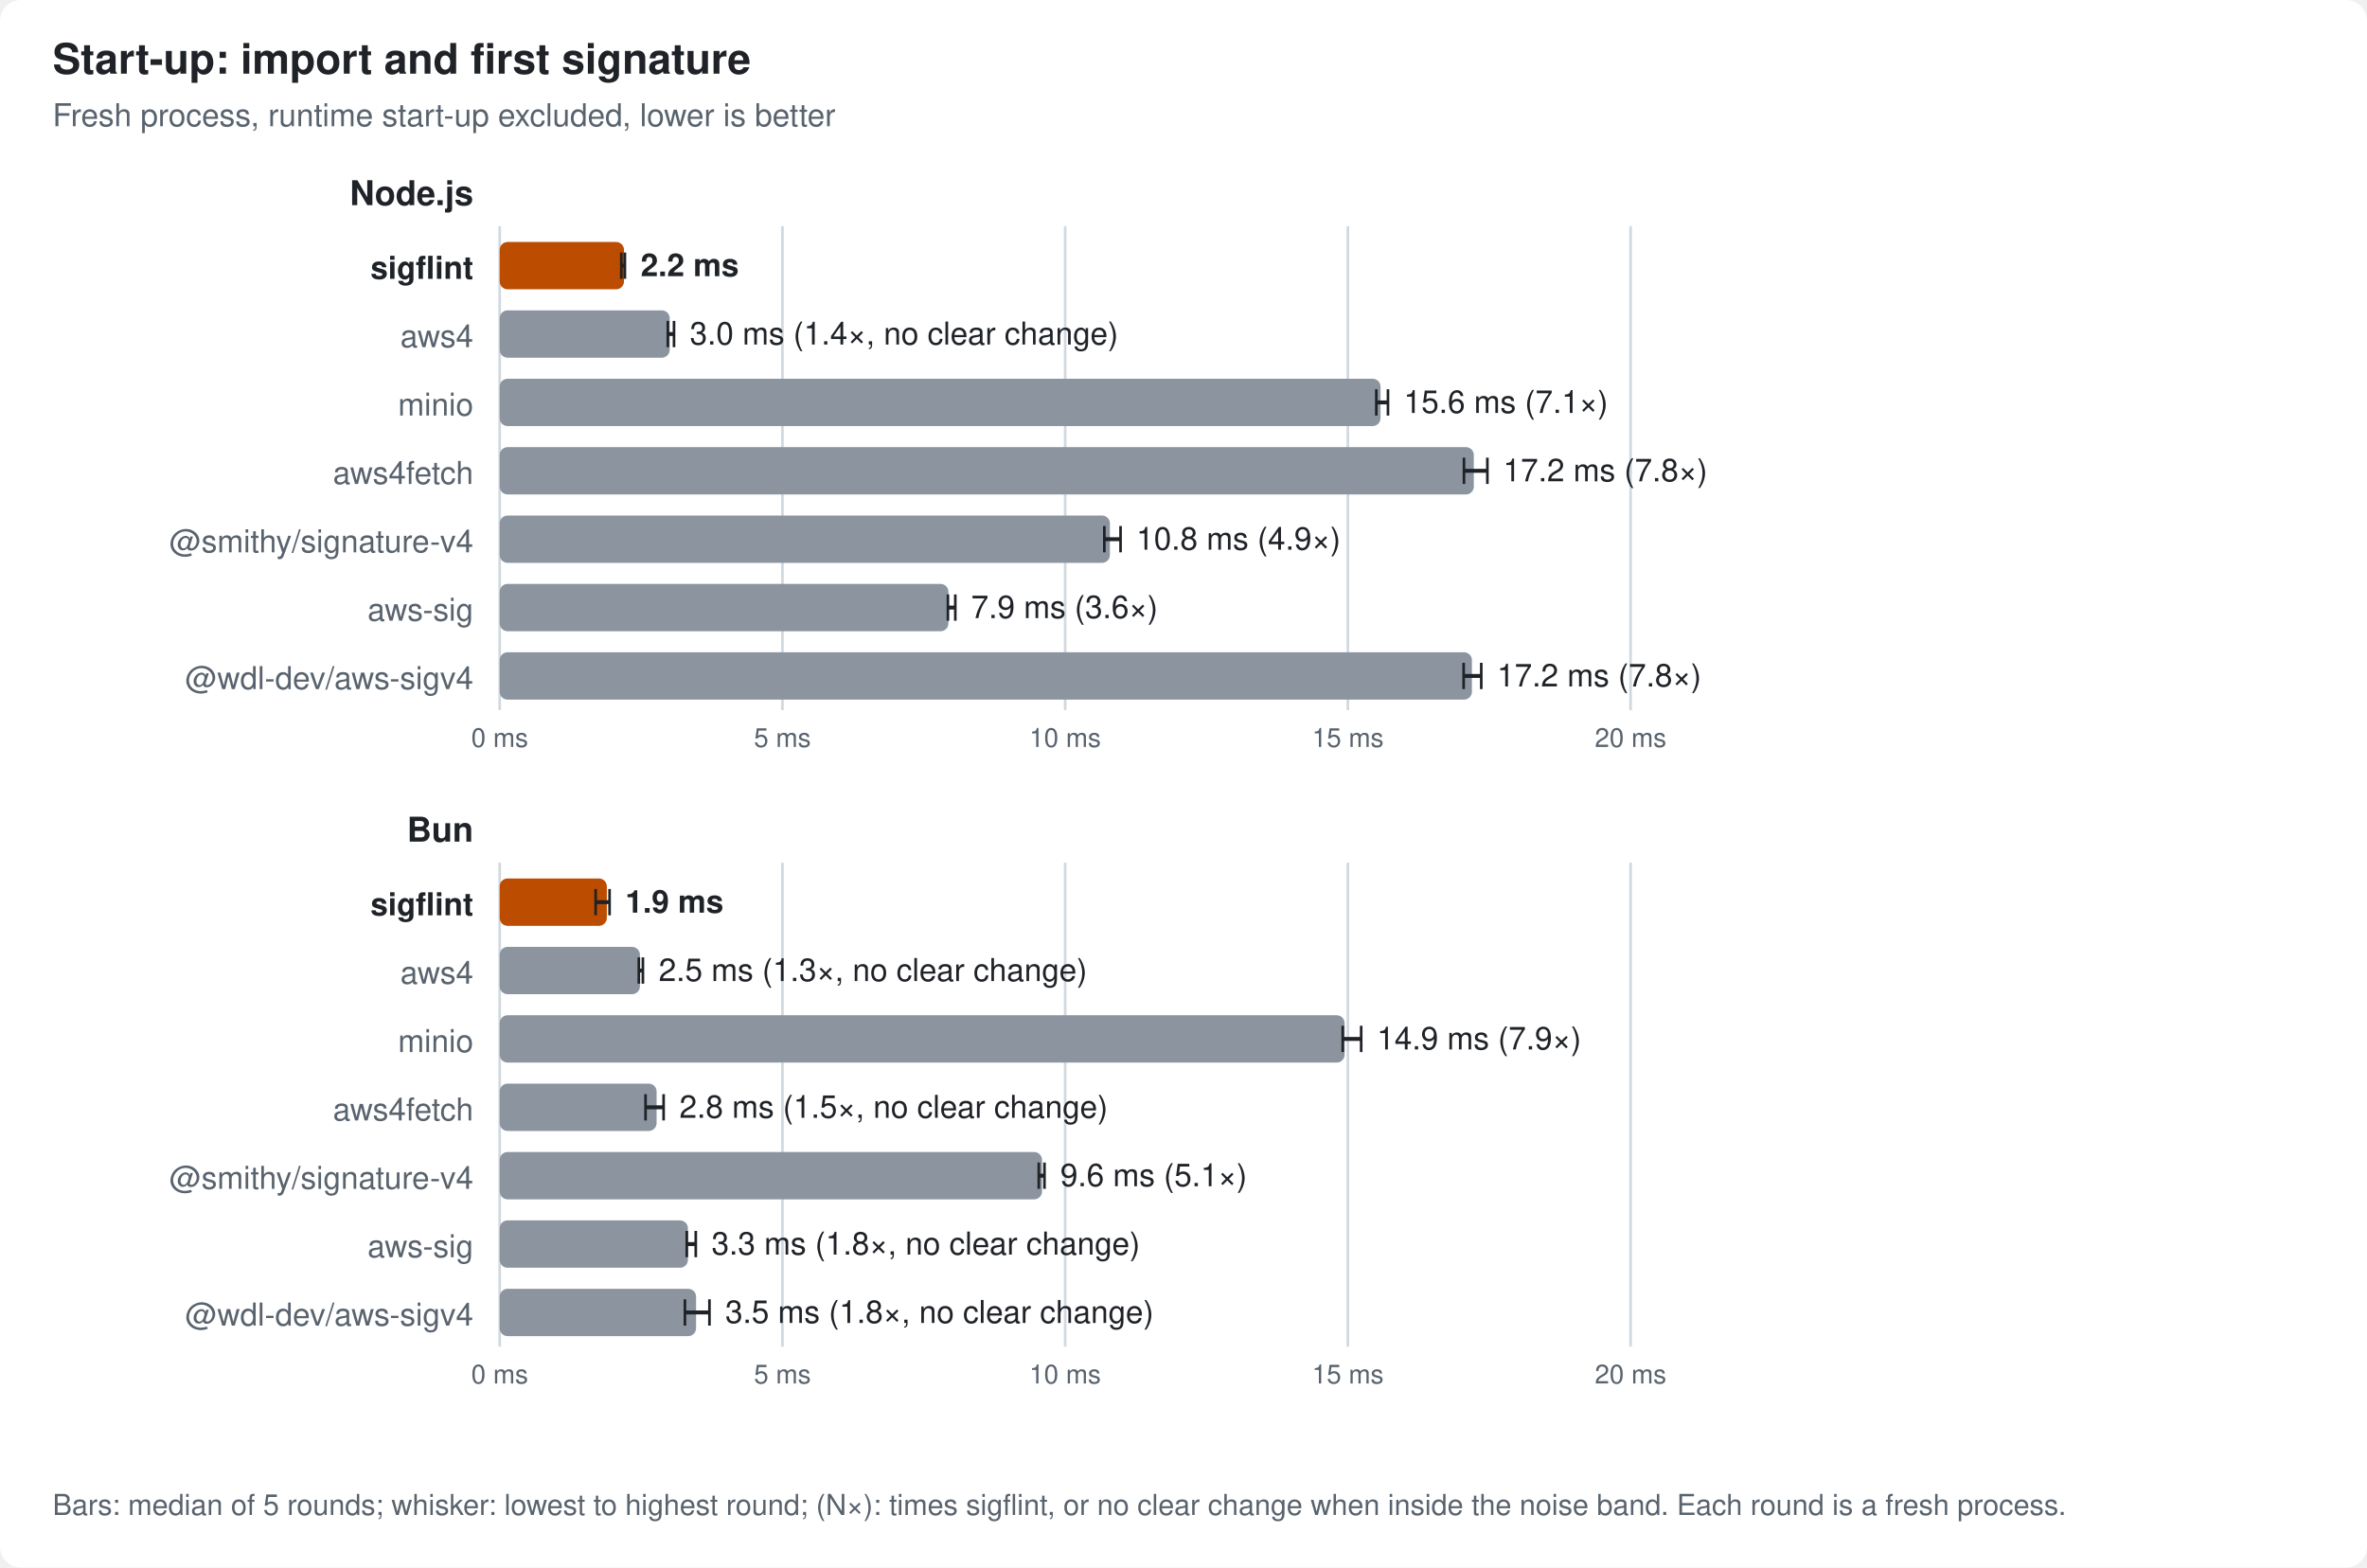
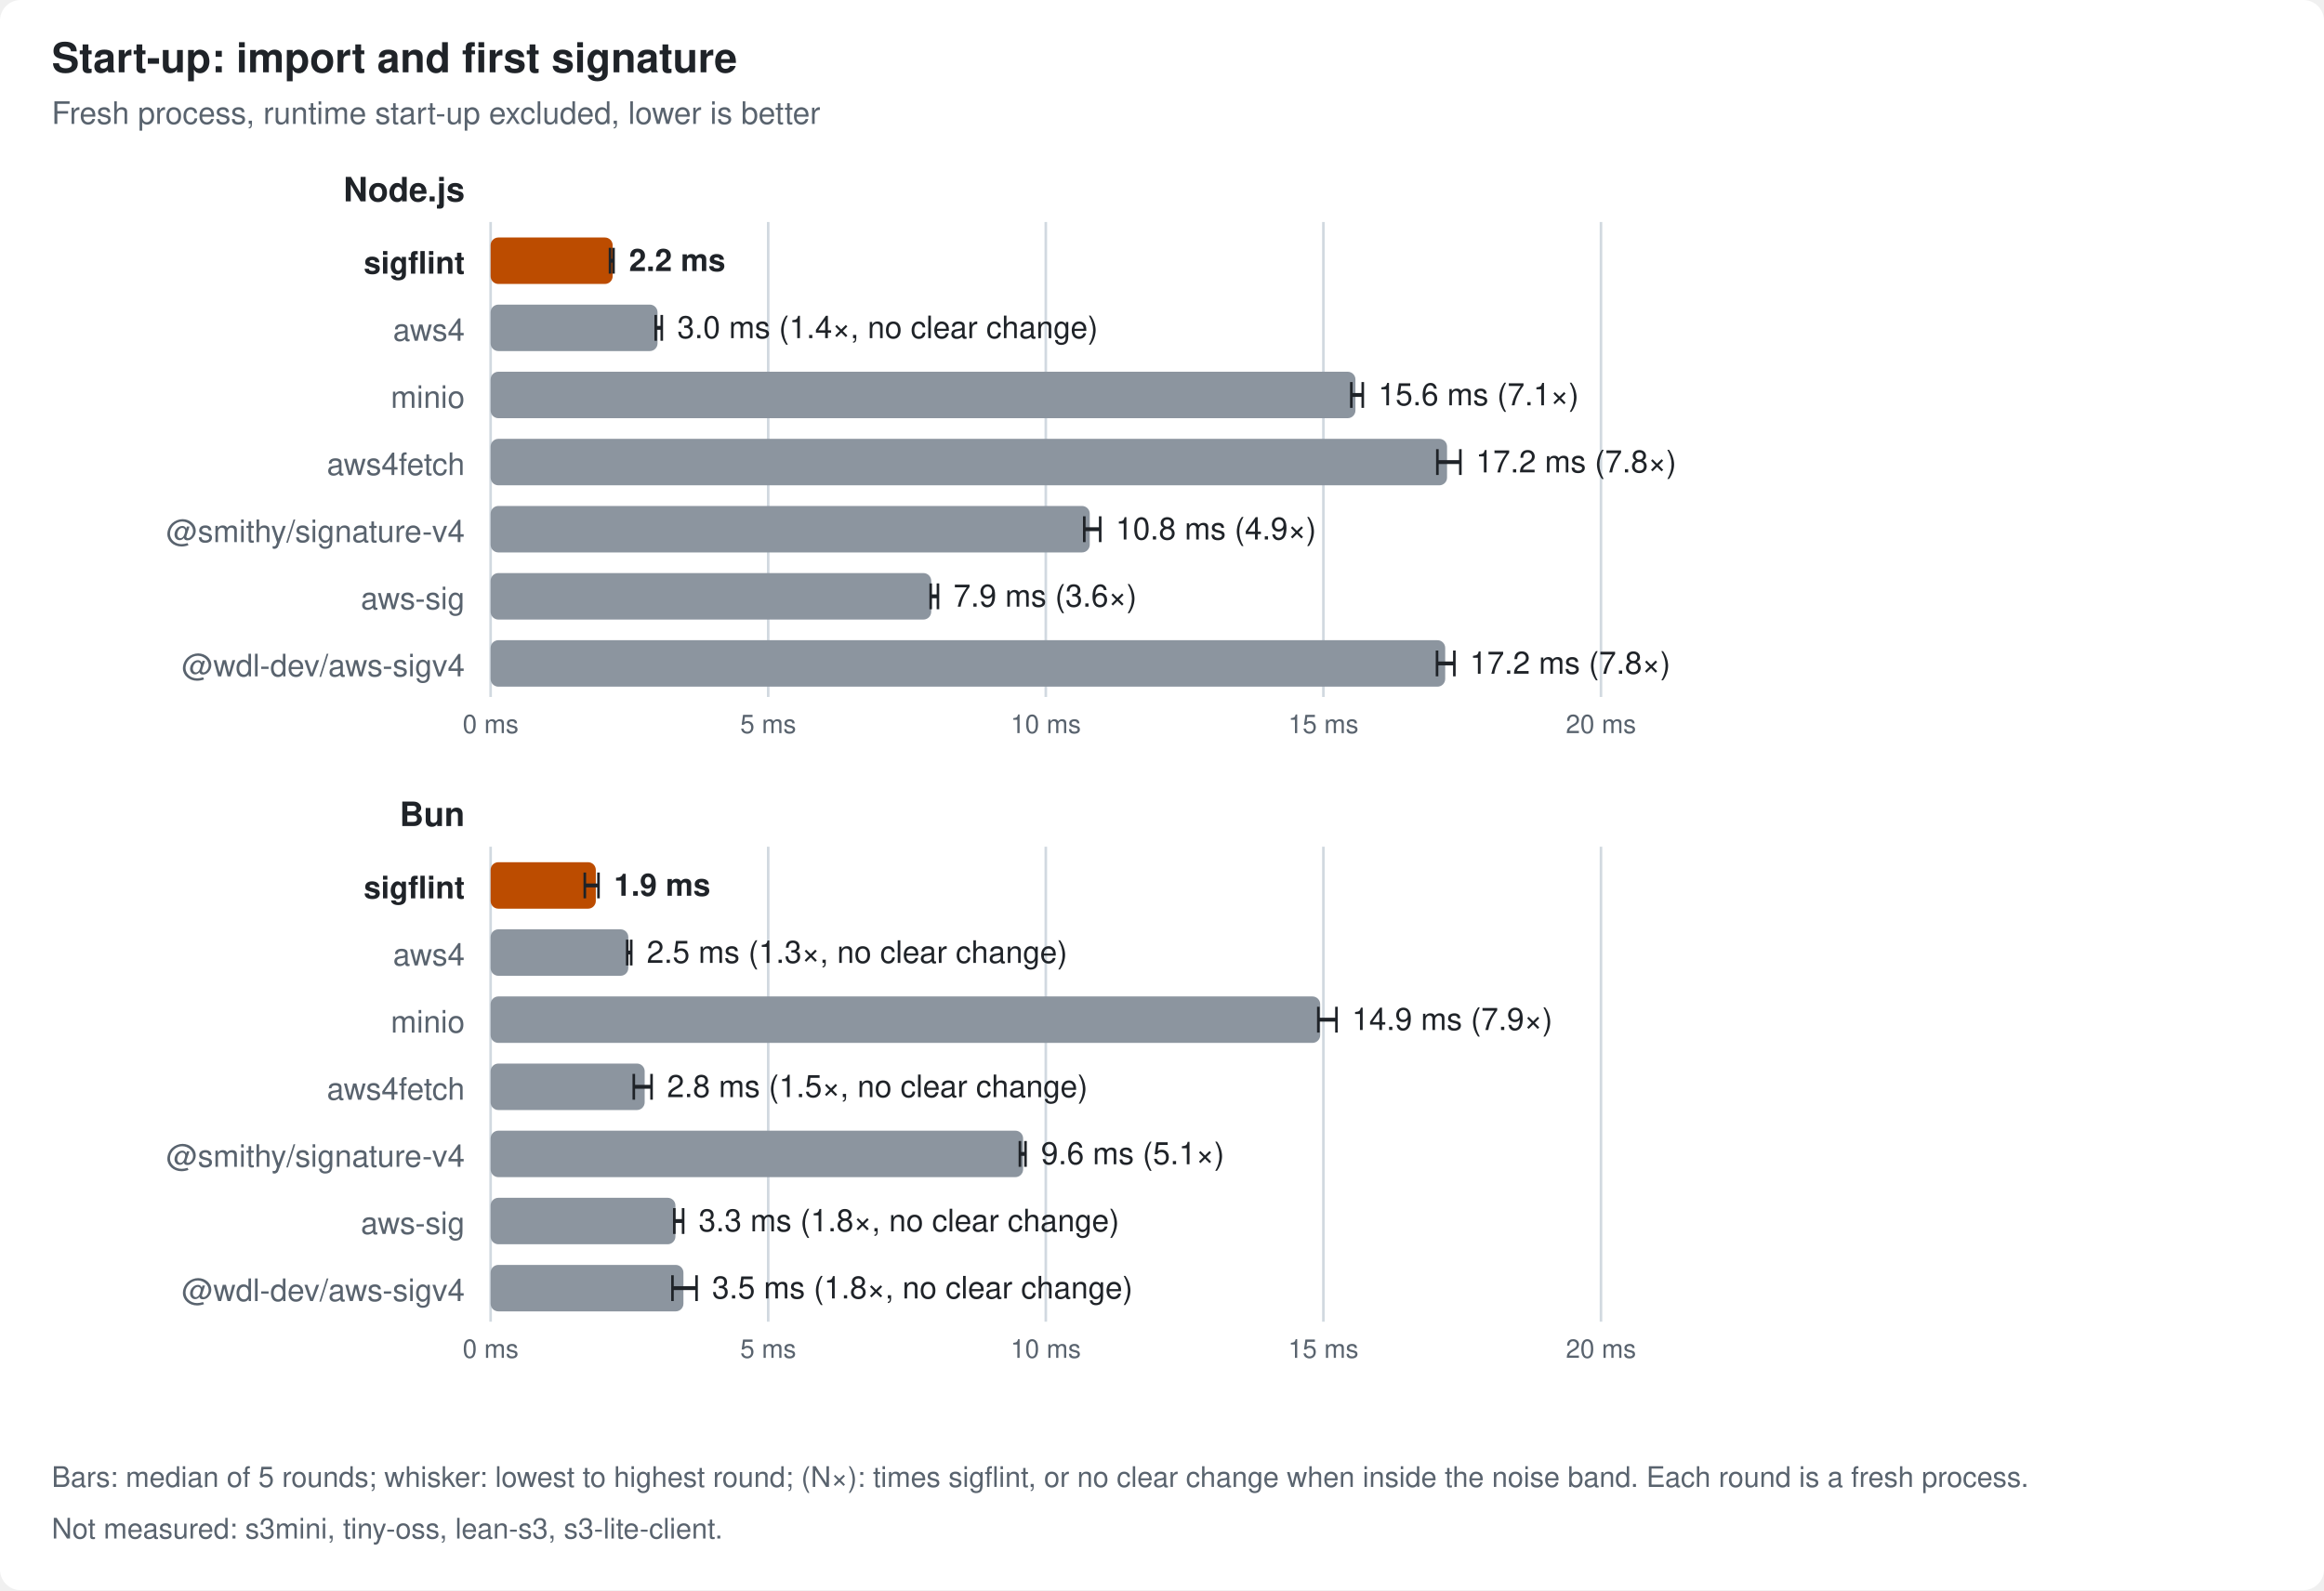
- <svg xmlns="http://www.w3.org/2000/svg" width="900" height="596" viewBox="0 0 900 596" role="img" aria-labelledby="t" font-family="-apple-system,BlinkMacSystemFont,'Segoe UI',Helvetica,Arial,sans-serif">
-   <rect width="900" height="596" rx="8" fill="#ffffff" />
+ <svg xmlns="http://www.w3.org/2000/svg" width="900" height="616" viewBox="0 0 900 616" role="img" aria-labelledby="t" font-family="-apple-system,BlinkMacSystemFont,'Segoe UI',Helvetica,Arial,sans-serif">
+   <rect width="900" height="616" rx="8" fill="#ffffff" />
  <text x="20" y="28" font-size="16" fill="#1f2328" text-anchor="start" font-weight="600">Start-up: import and first signature</text>
  <text x="20" y="48" font-size="12" fill="#59636e" text-anchor="start" font-weight="400">Fresh process, runtime start-up excluded, lower is better</text>
  <text x="180" y="78" font-size="13" fill="#1f2328" text-anchor="end" font-weight="700">Node.js</text>
  <line x1="190" y1="86" x2="190" y2="270" stroke="#d1d9e0" />
  <text x="190" y="284" font-size="10" fill="#59636e" text-anchor="middle" font-weight="400">0 ms</text>
  <line x1="297.5" y1="86" x2="297.5" y2="270" stroke="#d1d9e0" />
  <text x="297.5" y="284" font-size="10" fill="#59636e" text-anchor="middle" font-weight="400">5 ms</text>
  <line x1="405" y1="86" x2="405" y2="270" stroke="#d1d9e0" />
  <text x="405" y="284" font-size="10" fill="#59636e" text-anchor="middle" font-weight="400">10 ms</text>
  <line x1="512.5" y1="86" x2="512.5" y2="270" stroke="#d1d9e0" />
  <text x="512.5" y="284" font-size="10" fill="#59636e" text-anchor="middle" font-weight="400">15 ms</text>
  <line x1="620" y1="86" x2="620" y2="270" stroke="#d1d9e0" />
  <text x="620" y="284" font-size="10" fill="#59636e" text-anchor="middle" font-weight="400">20 ms</text>
  <text x="180" y="106" font-size="12" fill="#1f2328" text-anchor="end" font-weight="700">sigflint</text>
  <rect x="190" y="92" width="47.262" height="18" rx="3" fill="#bc4c00" />
  <line x1="236.237" y1="101" x2="237.598" y2="101" stroke="#1f2328" stroke-width="1.5" />
  <line x1="236.237" y1="96" x2="236.237" y2="106" stroke="#1f2328" />
  <line x1="237.598" y1="96" x2="237.598" y2="106" stroke="#1f2328" />
  <text x="243.598" y="105" font-size="12" fill="#1f2328" text-anchor="start" font-weight="700">2.2 ms</text>
  <text x="180" y="132" font-size="12" fill="#59636e" text-anchor="end" font-weight="400">aws4</text>
  <rect x="190" y="118" width="64.643" height="18" rx="3" fill="#8c959f" />
  <line x1="253.932" y1="127" x2="256.278" y2="127" stroke="#1f2328" stroke-width="1.5" />
  <line x1="253.932" y1="122" x2="253.932" y2="132" stroke="#1f2328" />
  <line x1="256.278" y1="122" x2="256.278" y2="132" stroke="#1f2328" />
  <text x="262.278" y="131" font-size="12" fill="#1f2328" text-anchor="start" font-weight="400">3.0 ms  (1.4×, no clear change)</text>
  <text x="180" y="158" font-size="12" fill="#59636e" text-anchor="end" font-weight="400">minio</text>
  <rect x="190" y="144" width="334.913" height="18" rx="3" fill="#8c959f" />
  <line x1="523.318" y1="153" x2="527.749" y2="153" stroke="#1f2328" stroke-width="1.5" />
  <line x1="523.318" y1="148" x2="523.318" y2="158" stroke="#1f2328" />
  <line x1="527.749" y1="148" x2="527.749" y2="158" stroke="#1f2328" />
  <text x="533.749" y="157" font-size="12" fill="#1f2328" text-anchor="start" font-weight="400">15.6 ms  (7.1×)</text>
  <text x="180" y="184" font-size="12" fill="#59636e" text-anchor="end" font-weight="400">aws4fetch</text>
  <rect x="190" y="170" width="370.389" height="18" rx="3" fill="#8c959f" />
  <line x1="556.644" y1="179" x2="565.541" y2="179" stroke="#1f2328" stroke-width="1.5" />
  <line x1="556.644" y1="174" x2="556.644" y2="184" stroke="#1f2328" />
  <line x1="565.541" y1="174" x2="565.541" y2="184" stroke="#1f2328" />
  <text x="571.541" y="183" font-size="12" fill="#1f2328" text-anchor="start" font-weight="400">17.2 ms  (7.8×)</text>
  <text x="180" y="210" font-size="12" fill="#59636e" text-anchor="end" font-weight="400">@smithy/signature-v4</text>
  <rect x="190" y="196" width="232.021" height="18" rx="3" fill="#8c959f" />
  <line x1="419.904" y1="205" x2="426.067" y2="205" stroke="#1f2328" stroke-width="1.5" />
  <line x1="419.904" y1="200" x2="419.904" y2="210" stroke="#1f2328" />
  <line x1="426.067" y1="200" x2="426.067" y2="210" stroke="#1f2328" />
  <text x="432.067" y="209" font-size="12" fill="#1f2328" text-anchor="start" font-weight="400">10.8 ms  (4.9×)</text>
  <text x="180" y="236" font-size="12" fill="#59636e" text-anchor="end" font-weight="400">aws-sig</text>
  <rect x="190" y="222" width="170.624" height="18" rx="3" fill="#8c959f" />
  <line x1="360.423" y1="231" x2="363.235" y2="231" stroke="#1f2328" stroke-width="1.5" />
  <line x1="360.423" y1="226" x2="360.423" y2="236" stroke="#1f2328" />
  <line x1="363.235" y1="226" x2="363.235" y2="236" stroke="#1f2328" />
  <text x="369.235" y="235" font-size="12" fill="#1f2328" text-anchor="start" font-weight="400">7.9 ms  (3.6×)</text>
  <text x="180" y="262" font-size="12" fill="#59636e" text-anchor="end" font-weight="400">@wdl-dev/aws-sigv4</text>
  <rect x="190" y="248" width="369.674" height="18" rx="3" fill="#8c959f" />
  <line x1="556.513" y1="257" x2="563.219" y2="257" stroke="#1f2328" stroke-width="1.5" />
  <line x1="556.513" y1="252" x2="556.513" y2="262" stroke="#1f2328" />
  <line x1="563.219" y1="252" x2="563.219" y2="262" stroke="#1f2328" />
  <text x="569.219" y="261" font-size="12" fill="#1f2328" text-anchor="start" font-weight="400">17.2 ms  (7.8×)</text>
  <text x="180" y="320" font-size="13" fill="#1f2328" text-anchor="end" font-weight="700">Bun</text>
  <line x1="190" y1="328" x2="190" y2="512" stroke="#d1d9e0" />
  <text x="190" y="526" font-size="10" fill="#59636e" text-anchor="middle" font-weight="400">0 ms</text>
  <line x1="297.5" y1="328" x2="297.5" y2="512" stroke="#d1d9e0" />
  <text x="297.5" y="526" font-size="10" fill="#59636e" text-anchor="middle" font-weight="400">5 ms</text>
  <line x1="405" y1="328" x2="405" y2="512" stroke="#d1d9e0" />
  <text x="405" y="526" font-size="10" fill="#59636e" text-anchor="middle" font-weight="400">10 ms</text>
  <line x1="512.5" y1="328" x2="512.5" y2="512" stroke="#d1d9e0" />
  <text x="512.5" y="526" font-size="10" fill="#59636e" text-anchor="middle" font-weight="400">15 ms</text>
  <line x1="620" y1="328" x2="620" y2="512" stroke="#d1d9e0" />
  <text x="620" y="526" font-size="10" fill="#59636e" text-anchor="middle" font-weight="400">20 ms</text>
  <text x="180" y="348" font-size="12" fill="#1f2328" text-anchor="end" font-weight="700">sigflint</text>
  <rect x="190" y="334" width="40.738" height="18" rx="3" fill="#bc4c00" />
  <line x1="226.473" y1="343" x2="231.77" y2="343" stroke="#1f2328" stroke-width="1.5" />
  <line x1="226.473" y1="338" x2="226.473" y2="348" stroke="#1f2328" />
  <line x1="231.77" y1="338" x2="231.77" y2="348" stroke="#1f2328" />
  <text x="237.77" y="347" font-size="12" fill="#1f2328" text-anchor="start" font-weight="700">1.9 ms</text>
  <text x="180" y="374" font-size="12" fill="#59636e" text-anchor="end" font-weight="400">aws4</text>
  <rect x="190" y="360" width="53.317" height="18" rx="3" fill="#8c959f" />
  <line x1="242.901" y1="369" x2="244.45" y2="369" stroke="#1f2328" stroke-width="1.5" />
  <line x1="242.901" y1="364" x2="242.901" y2="374" stroke="#1f2328" />
  <line x1="244.45" y1="364" x2="244.45" y2="374" stroke="#1f2328" />
  <text x="250.45" y="373" font-size="12" fill="#1f2328" text-anchor="start" font-weight="400">2.5 ms  (1.3×, no clear change)</text>
  <text x="180" y="400" font-size="12" fill="#59636e" text-anchor="end" font-weight="400">minio</text>
  <rect x="190" y="386" width="321.262" height="18" rx="3" fill="#8c959f" />
  <line x1="510.542" y1="395" x2="517.557" y2="395" stroke="#1f2328" stroke-width="1.5" />
  <line x1="510.542" y1="390" x2="510.542" y2="400" stroke="#1f2328" />
  <line x1="517.557" y1="390" x2="517.557" y2="400" stroke="#1f2328" />
  <text x="523.557" y="399" font-size="12" fill="#1f2328" text-anchor="start" font-weight="400">14.9 ms  (7.9×)</text>
  <text x="180" y="426" font-size="12" fill="#59636e" text-anchor="end" font-weight="400">aws4fetch</text>
  <rect x="190" y="412" width="59.662" height="18" rx="3" fill="#8c959f" />
  <line x1="245.449" y1="421" x2="252.32" y2="421" stroke="#1f2328" stroke-width="1.5" />
  <line x1="245.449" y1="416" x2="245.449" y2="426" stroke="#1f2328" />
  <line x1="252.32" y1="416" x2="252.32" y2="426" stroke="#1f2328" />
  <text x="258.32" y="425" font-size="12" fill="#1f2328" text-anchor="start" font-weight="400">2.8 ms  (1.5×, no clear change)</text>
  <text x="180" y="452" font-size="12" fill="#59636e" text-anchor="end" font-weight="400">@smithy/signature-v4</text>
  <rect x="190" y="438" width="206.214" height="18" rx="3" fill="#8c959f" />
  <line x1="394.971" y1="447" x2="397.142" y2="447" stroke="#1f2328" stroke-width="1.5" />
  <line x1="394.971" y1="442" x2="394.971" y2="452" stroke="#1f2328" />
  <line x1="397.142" y1="442" x2="397.142" y2="452" stroke="#1f2328" />
  <text x="403.142" y="451" font-size="12" fill="#1f2328" text-anchor="start" font-weight="400">9.6 ms  (5.1×)</text>
  <text x="180" y="478" font-size="12" fill="#59636e" text-anchor="end" font-weight="400">aws-sig</text>
  <rect x="190" y="464" width="71.571" height="18" rx="3" fill="#8c959f" />
  <line x1="261.132" y1="473" x2="264.55" y2="473" stroke="#1f2328" stroke-width="1.5" />
  <line x1="261.132" y1="468" x2="261.132" y2="478" stroke="#1f2328" />
  <line x1="264.55" y1="468" x2="264.55" y2="478" stroke="#1f2328" />
  <text x="270.55" y="477" font-size="12" fill="#1f2328" text-anchor="start" font-weight="400">3.3 ms  (1.8×, no clear change)</text>
  <text x="180" y="504" font-size="12" fill="#59636e" text-anchor="end" font-weight="400">@wdl-dev/aws-sigv4</text>
  <rect x="190" y="490" width="74.672" height="18" rx="3" fill="#8c959f" />
  <line x1="260.424" y1="499" x2="269.751" y2="499" stroke="#1f2328" stroke-width="1.5" />
  <line x1="260.424" y1="494" x2="260.424" y2="504" stroke="#1f2328" />
  <line x1="269.751" y1="494" x2="269.751" y2="504" stroke="#1f2328" />
  <text x="275.751" y="503" font-size="12" fill="#1f2328" text-anchor="start" font-weight="400">3.5 ms  (1.8×, no clear change)</text>
  <text x="20" y="576" font-size="11" fill="#59636e" text-anchor="start" font-weight="400">Bars: median of 5 rounds; whisker: lowest to highest round; (N×): times sigflint, or no clear change when inside the noise band. Each round is a fresh process.</text>
+   <text x="20" y="596" font-size="11" fill="#59636e" text-anchor="start" font-weight="400">Not measured: s3mini, tiny-oss, lean-s3, s3-lite-client.</text>
</svg>
